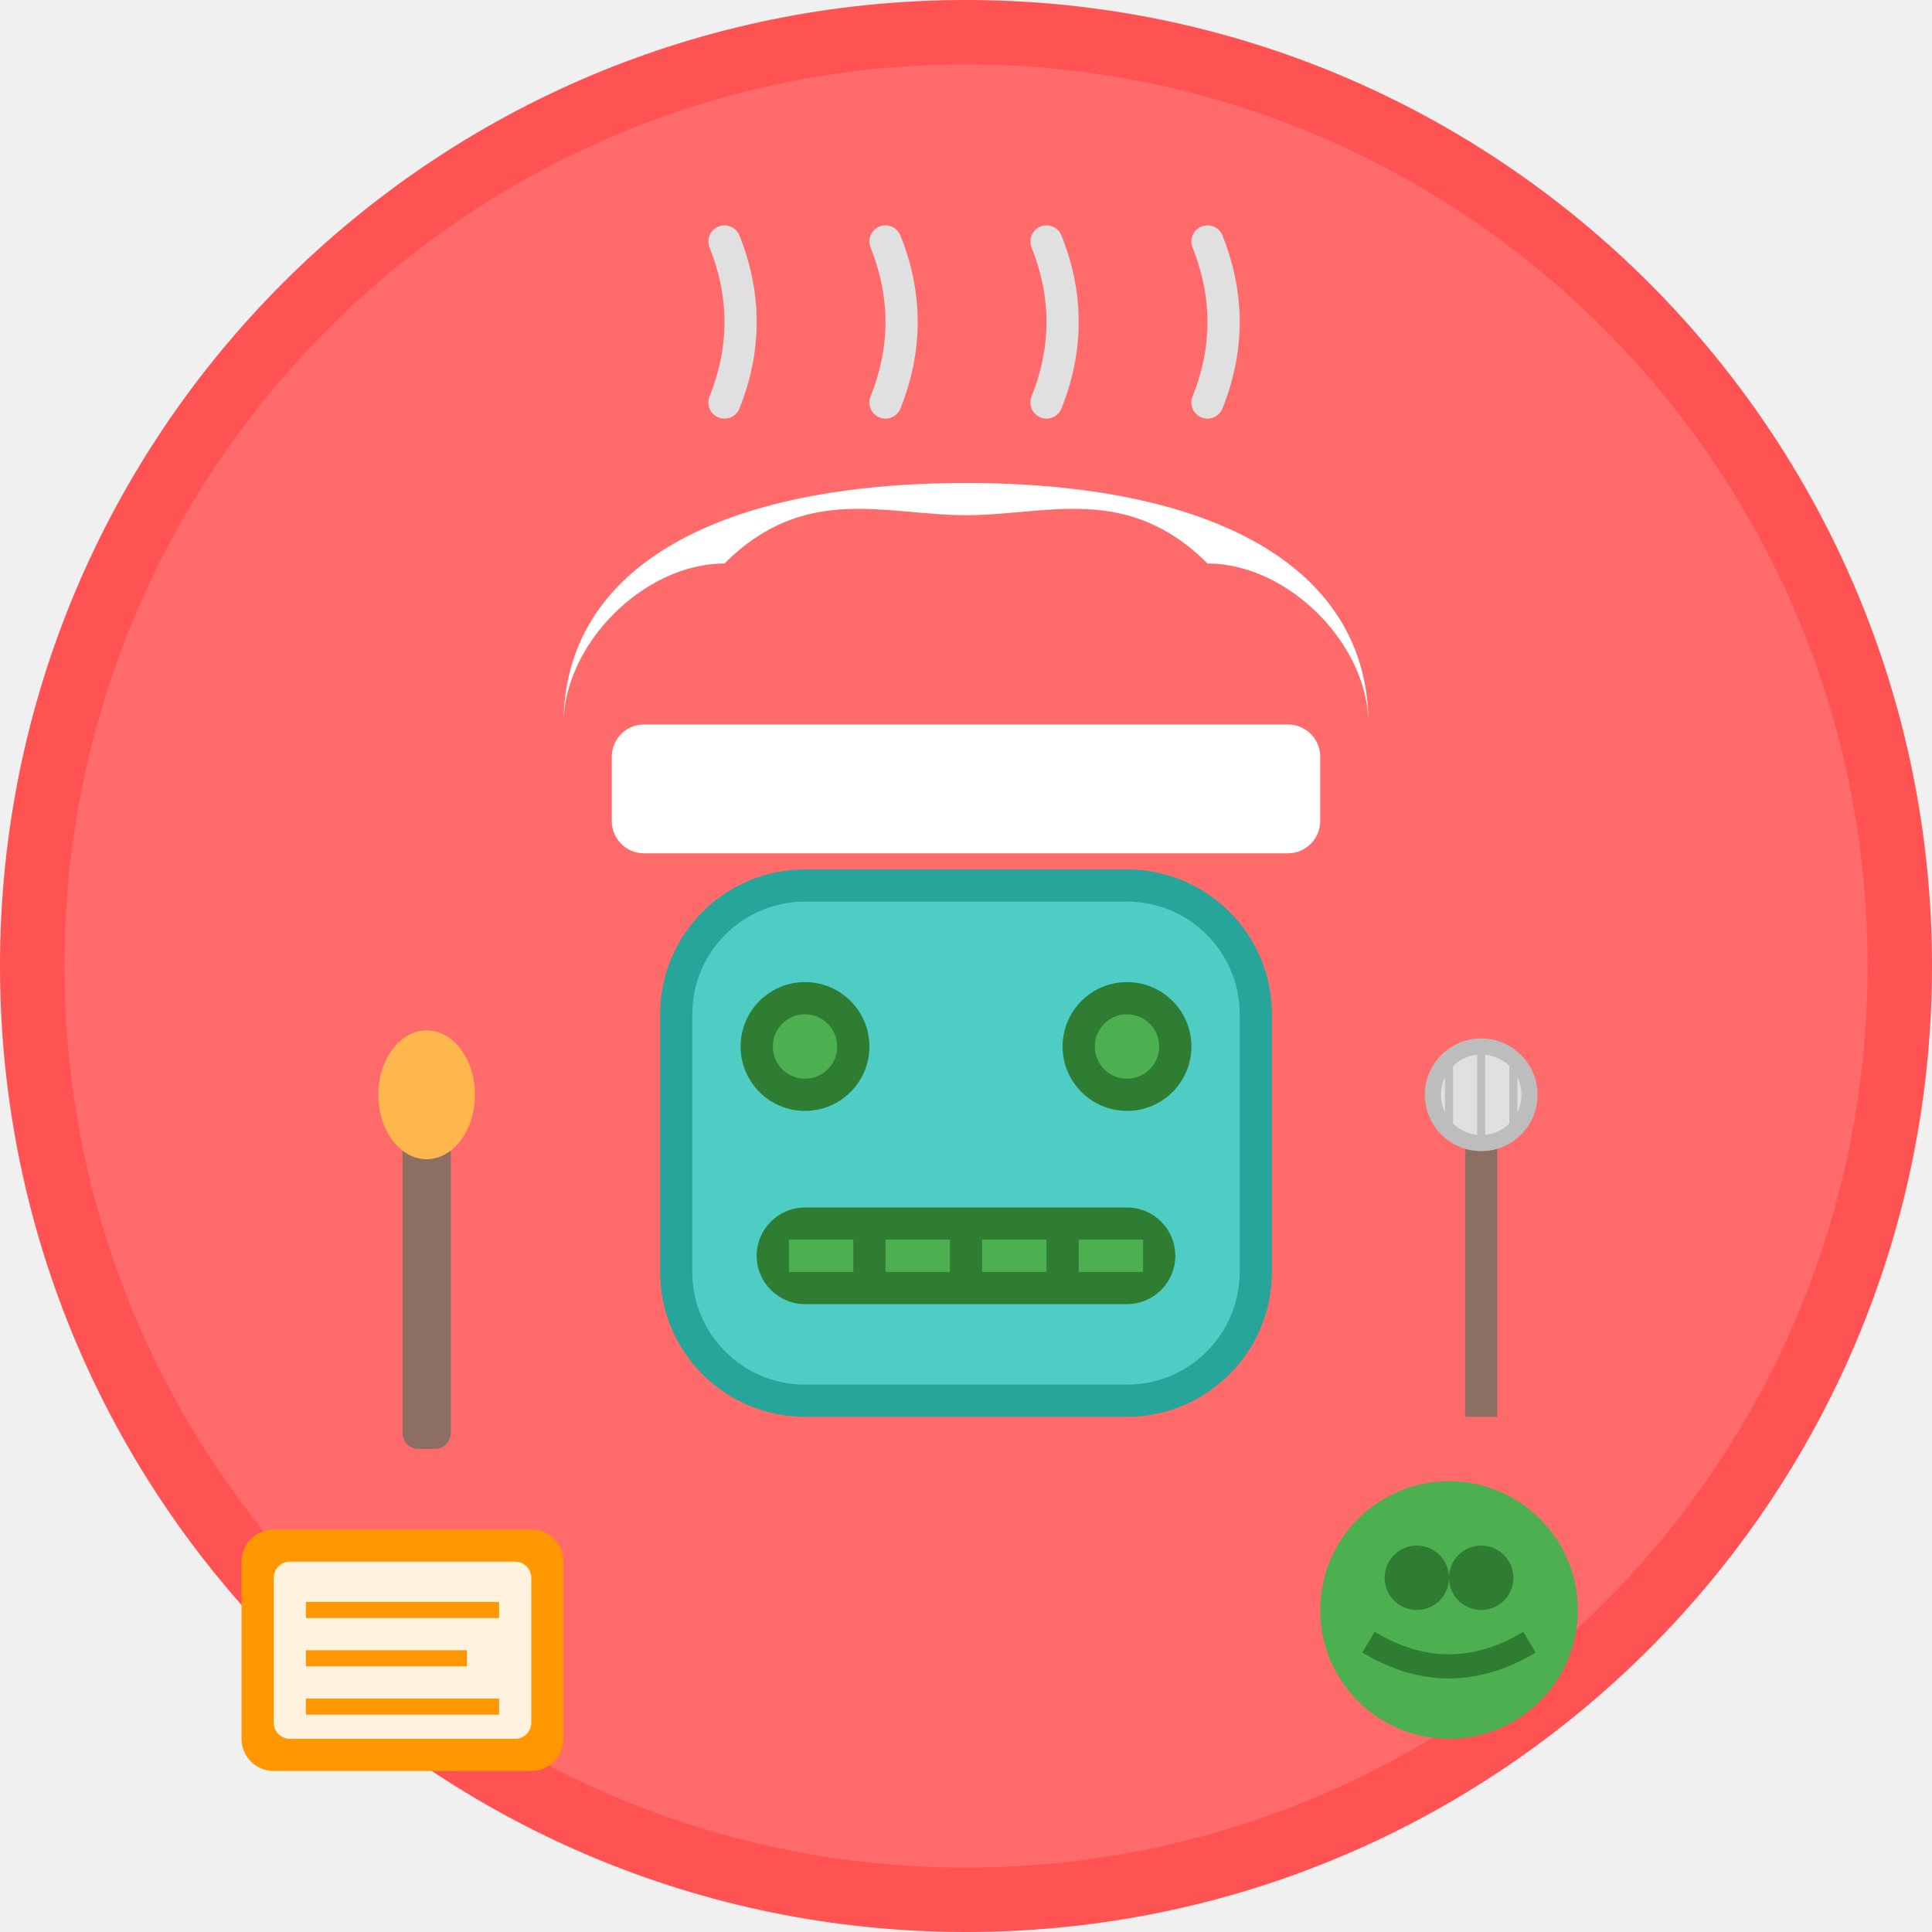
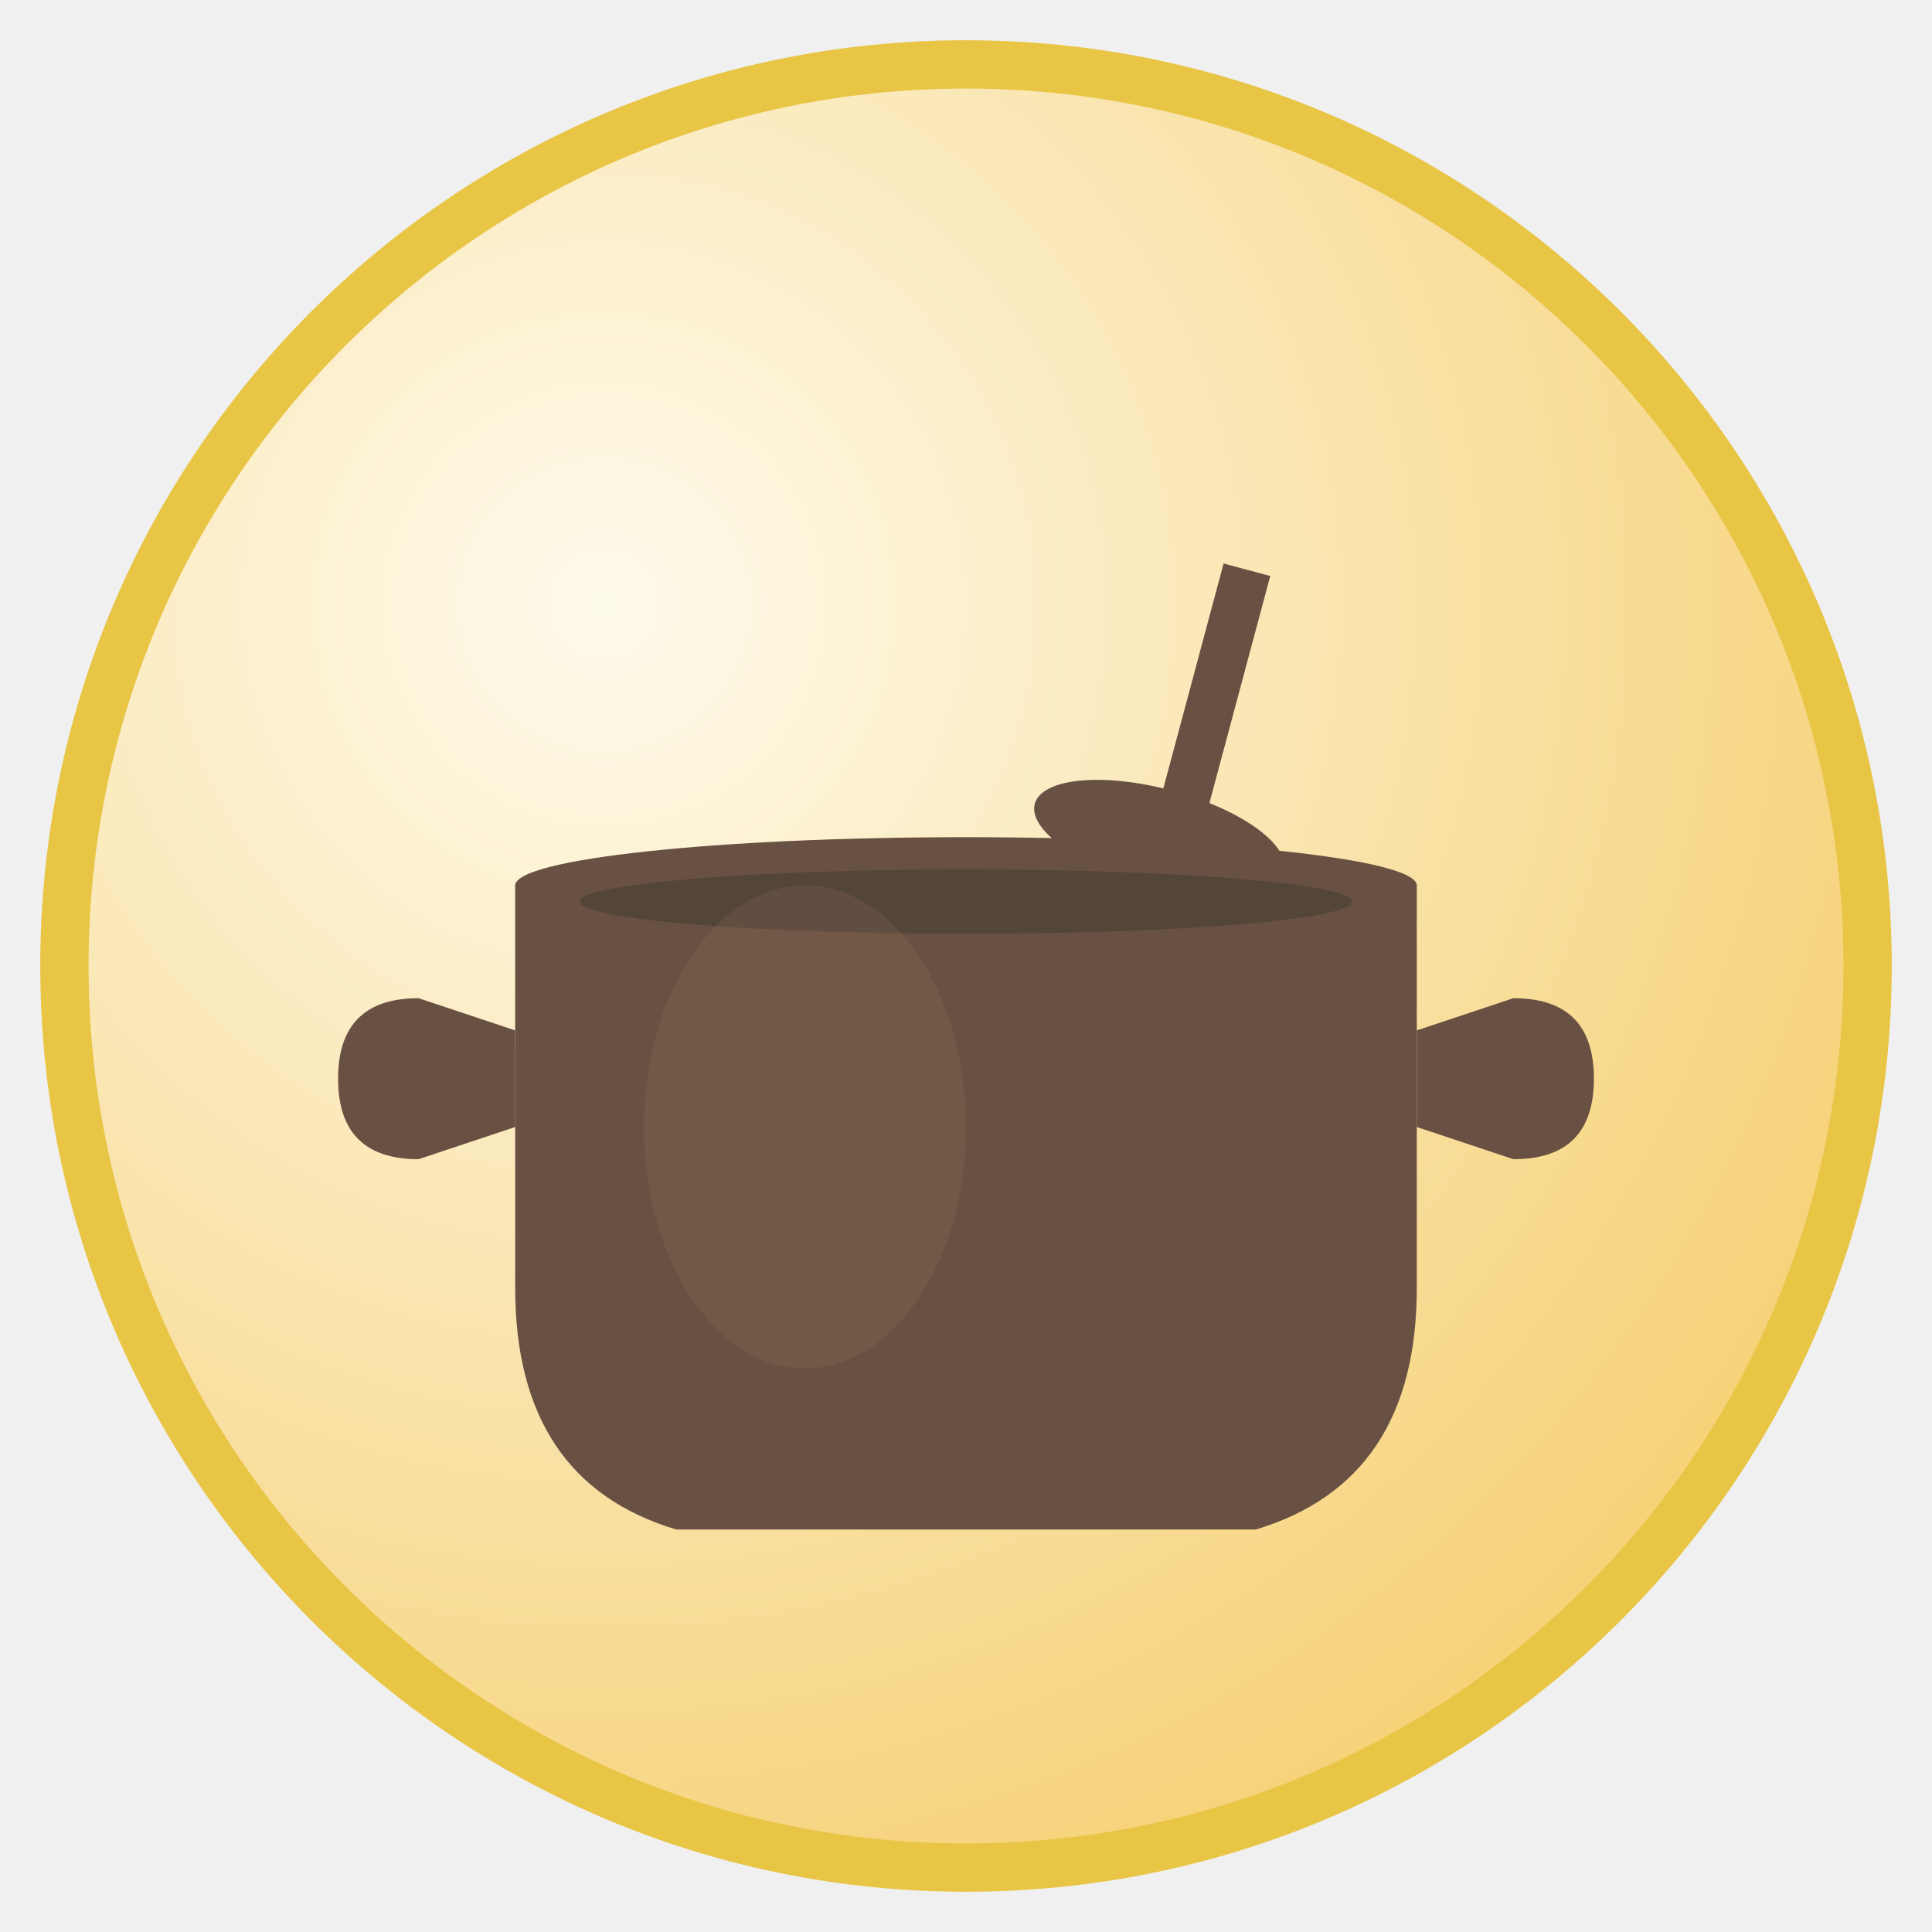
<svg xmlns="http://www.w3.org/2000/svg" width="120" height="120" viewBox="0 0 120 120" fill="none">
-   <circle cx="60" cy="60" r="58" fill="#FF6B6B" stroke="#FF5252" stroke-width="4" />
-   <path d="M35 45 C35 35, 45 30, 60 30 C75 30, 85 35, 85 45 C85 40, 80 35, 75 35 C70 30, 65 32, 60 32 C55 32, 50 30, 45 35 C40 35, 35 40, 35 45 Z" fill="white" />
-   <rect x="38" y="45" width="44" height="8" fill="white" rx="2" />
-   <rect x="42" y="55" width="36" height="32" fill="#4ECDC4" rx="8" stroke="#26A69A" stroke-width="2" />
-   <circle cx="50" cy="65" r="4" fill="#2E7D32" />
-   <circle cx="70" cy="65" r="4" fill="#2E7D32" />
-   <circle cx="50" cy="65" r="2" fill="#4CAF50" />
-   <circle cx="70" cy="65" r="2" fill="#4CAF50" />
-   <rect x="47" y="75" width="26" height="6" fill="#2E7D32" rx="3" />
-   <rect x="49" y="77" width="4" height="2" fill="#4CAF50" />
-   <rect x="55" y="77" width="4" height="2" fill="#4CAF50" />
-   <rect x="61" y="77" width="4" height="2" fill="#4CAF50" />
-   <rect x="67" y="77" width="4" height="2" fill="#4CAF50" />
-   <rect x="25" y="70" width="3" height="20" fill="#8D6E63" rx="1" />
-   <ellipse cx="26.5" cy="68" rx="3" ry="4" fill="#FFB74D" />
-   <rect x="91" y="70" width="2" height="18" fill="#8D6E63" />
-   <circle cx="92" cy="68" r="3" fill="#E0E0E0" stroke="#BDBDBD" stroke-width="1" />
-   <line x1="90" y1="66" x2="90" y2="70" stroke="#BDBDBD" stroke-width="0.5" />
-   <line x1="92" y1="65" x2="92" y2="71" stroke="#BDBDBD" stroke-width="0.5" />
-   <line x1="94" y1="66" x2="94" y2="70" stroke="#BDBDBD" stroke-width="0.5" />
-   <path d="M45 25 Q47 20, 45 15" stroke="#E0E0E0" stroke-width="2" fill="none" stroke-linecap="round" />
-   <path d="M55 25 Q57 20, 55 15" stroke="#E0E0E0" stroke-width="2" fill="none" stroke-linecap="round" />
-   <path d="M65 25 Q67 20, 65 15" stroke="#E0E0E0" stroke-width="2" fill="none" stroke-linecap="round" />
-   <path d="M75 25 Q77 20, 75 15" stroke="#E0E0E0" stroke-width="2" fill="none" stroke-linecap="round" />
-   <rect x="15" y="95" width="20" height="15" fill="#FF9800" rx="2" />
-   <rect x="17" y="97" width="16" height="11" fill="#FFF3E0" rx="1" />
-   <line x1="19" y1="100" x2="31" y2="100" stroke="#FF9800" stroke-width="1" />
-   <line x1="19" y1="103" x2="29" y2="103" stroke="#FF9800" stroke-width="1" />
-   <line x1="19" y1="106" x2="31" y2="106" stroke="#FF9800" stroke-width="1" />
-   <circle cx="90" cy="100" r="8" fill="#4CAF50" />
-   <circle cx="88" cy="98" r="2" fill="#2E7D32" />
-   <circle cx="92" cy="98" r="2" fill="#2E7D32" />
-   <path d="M85 102 Q90 105, 95 102" stroke="#2E7D32" stroke-width="1.5" fill="none" />
+   <defs>
+     <radialGradient id="bgGradient" cx="0.3" cy="0.3" r="0.8">
+       <stop offset="0%" stop-color="#fefaec" />
+       <stop offset="100%" stop-color="#f6d073" />
+     </radialGradient>
+   </defs>
+   <circle cx="60" cy="60" r="56" fill="url(#bgGradient)" stroke="#e8c545" stroke-width="3" />
+   <g fill="#685142" stroke="none">
+     <path d="M32 55 L32 80 Q32 92, 42 95 L78 95 Q88 92, 88 80 L88 55 Z" />
+     <ellipse cx="60" cy="55" rx="28" ry="3" />
+     <path d="M26 62 Q21 62, 21 67 Q21 72, 26 72 L32 70 L32 64 Z" />
+     <path d="M94 62 Q99 62, 99 67 Q99 72, 94 72 L88 70 L88 64 Z" />
+     <ellipse cx="72" cy="52" rx="8" ry="3" transform="rotate(15 72 52)" />
+     <rect x="76" y="35" width="3" height="20" transform="rotate(15 76 35)" />
+     <ellipse cx="60" cy="56" rx="24" ry="2" fill="#544539" />
+   </g>
+   <ellipse cx="50" cy="70" rx="10" ry="15" fill="#9a7558" opacity="0.2" />
</svg>
